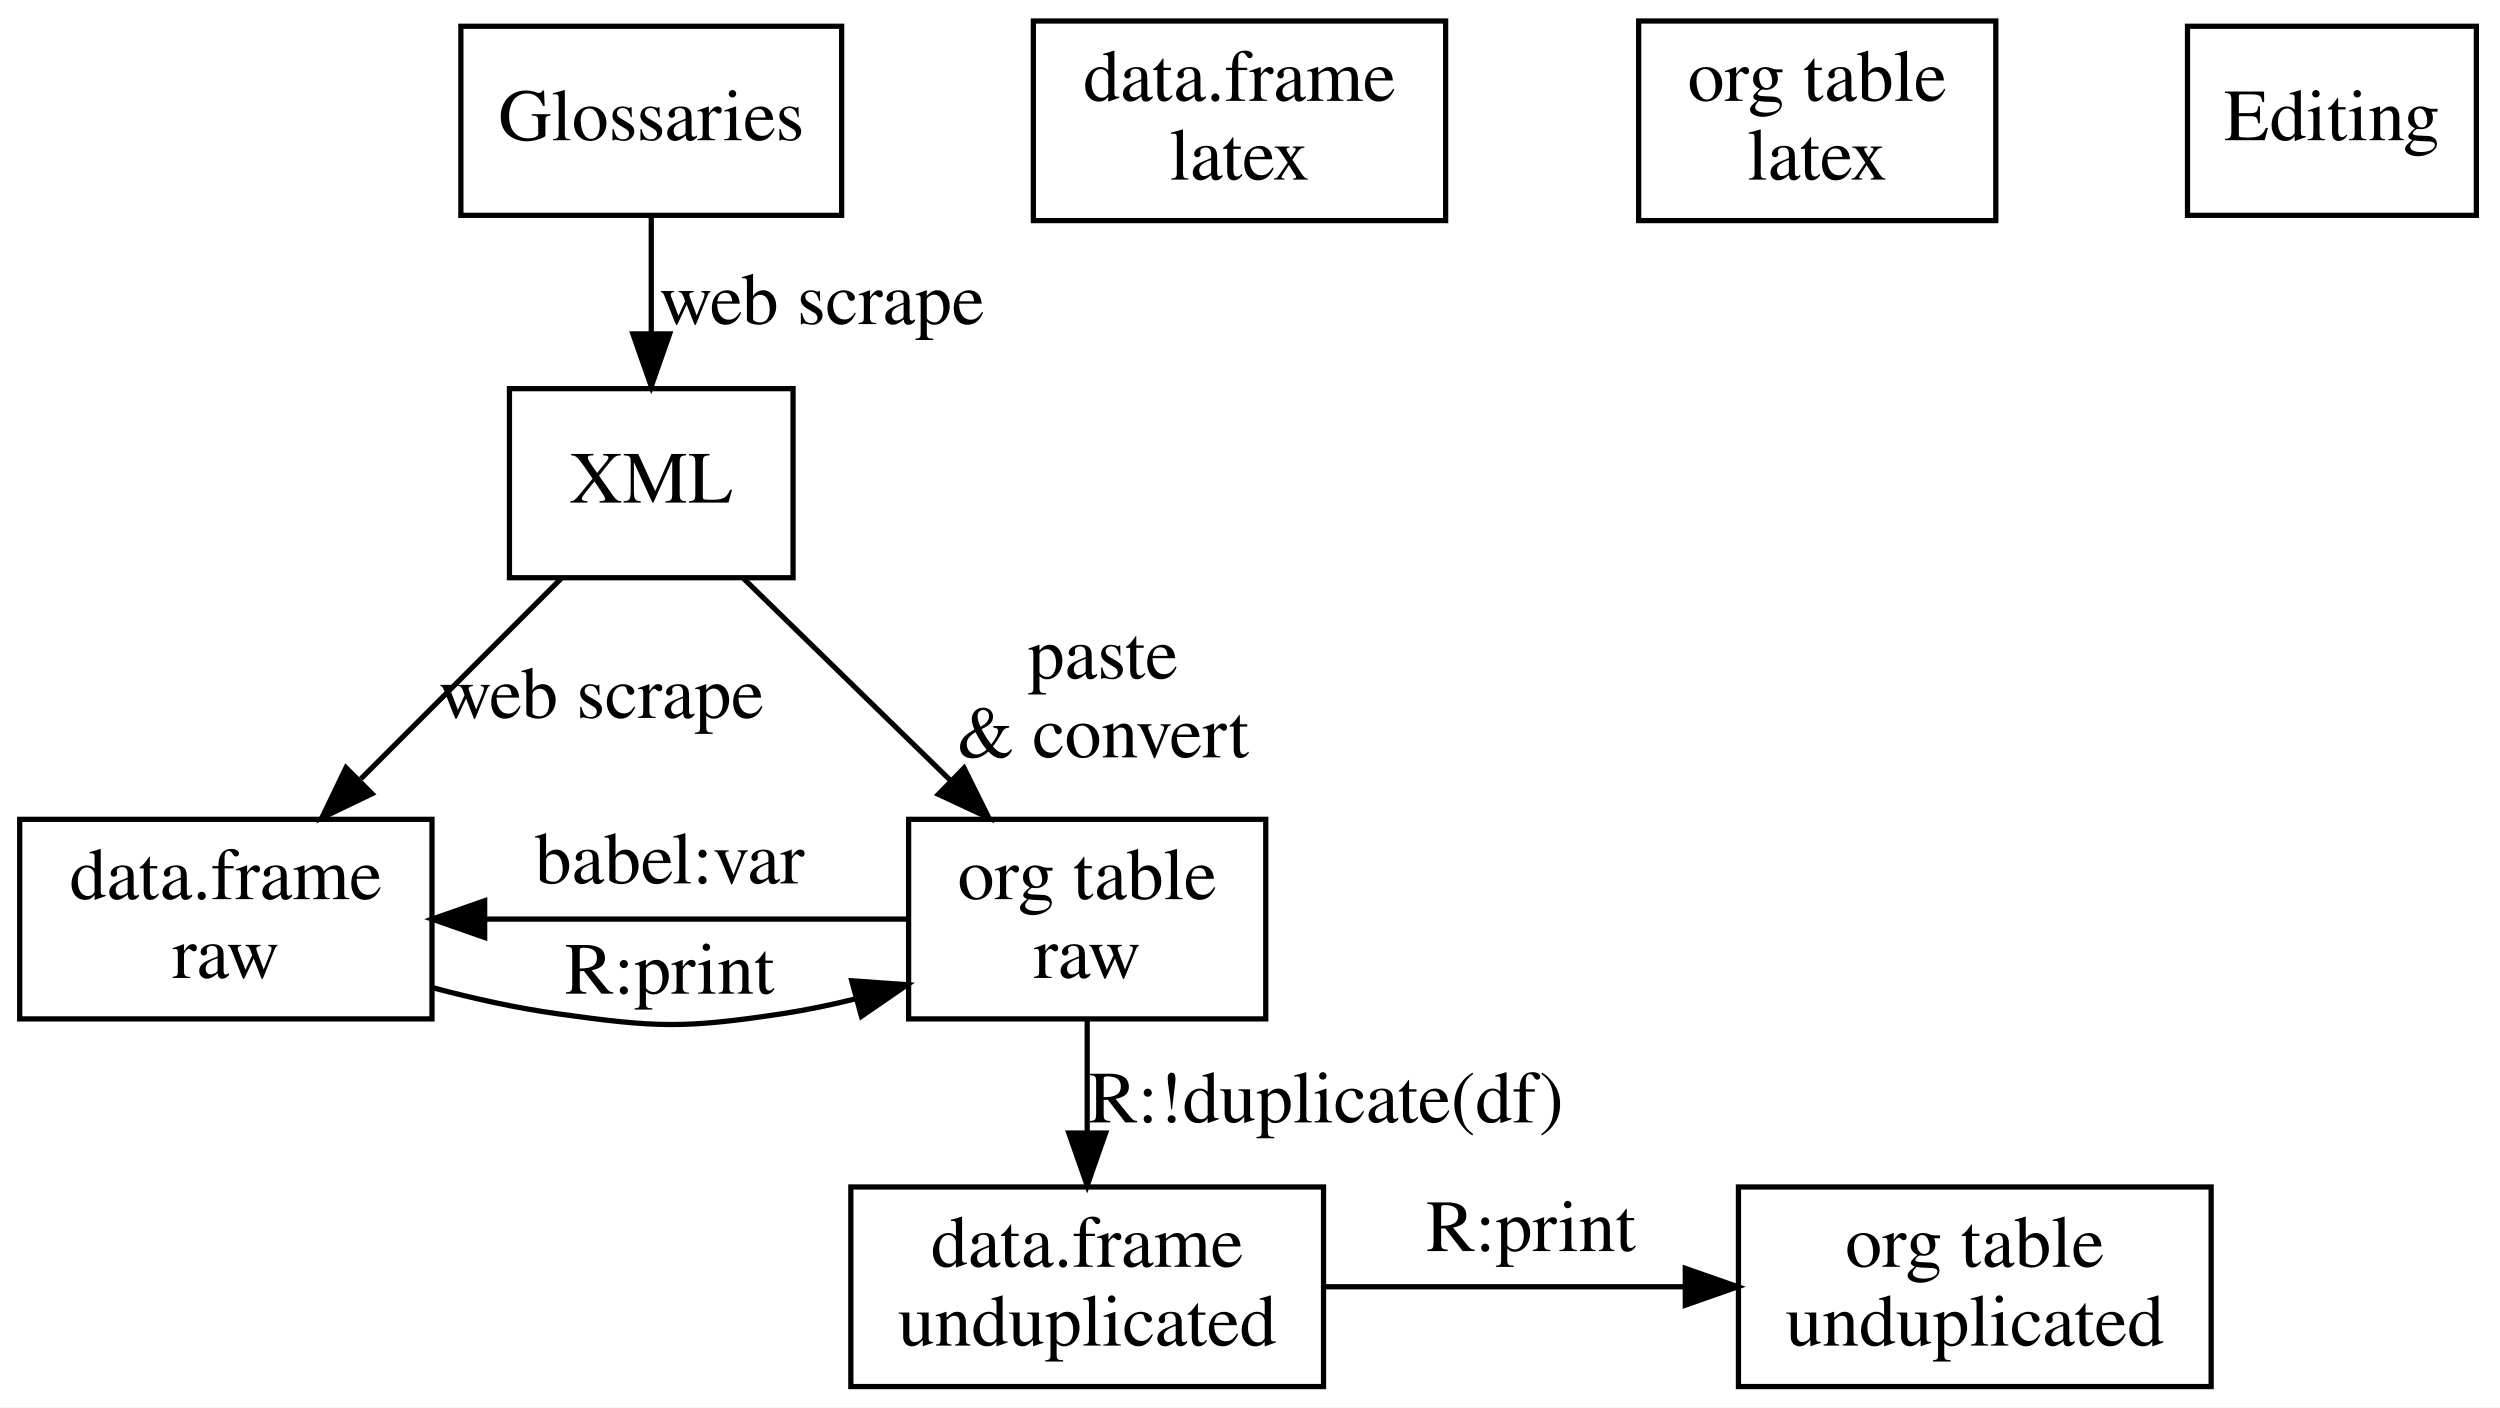
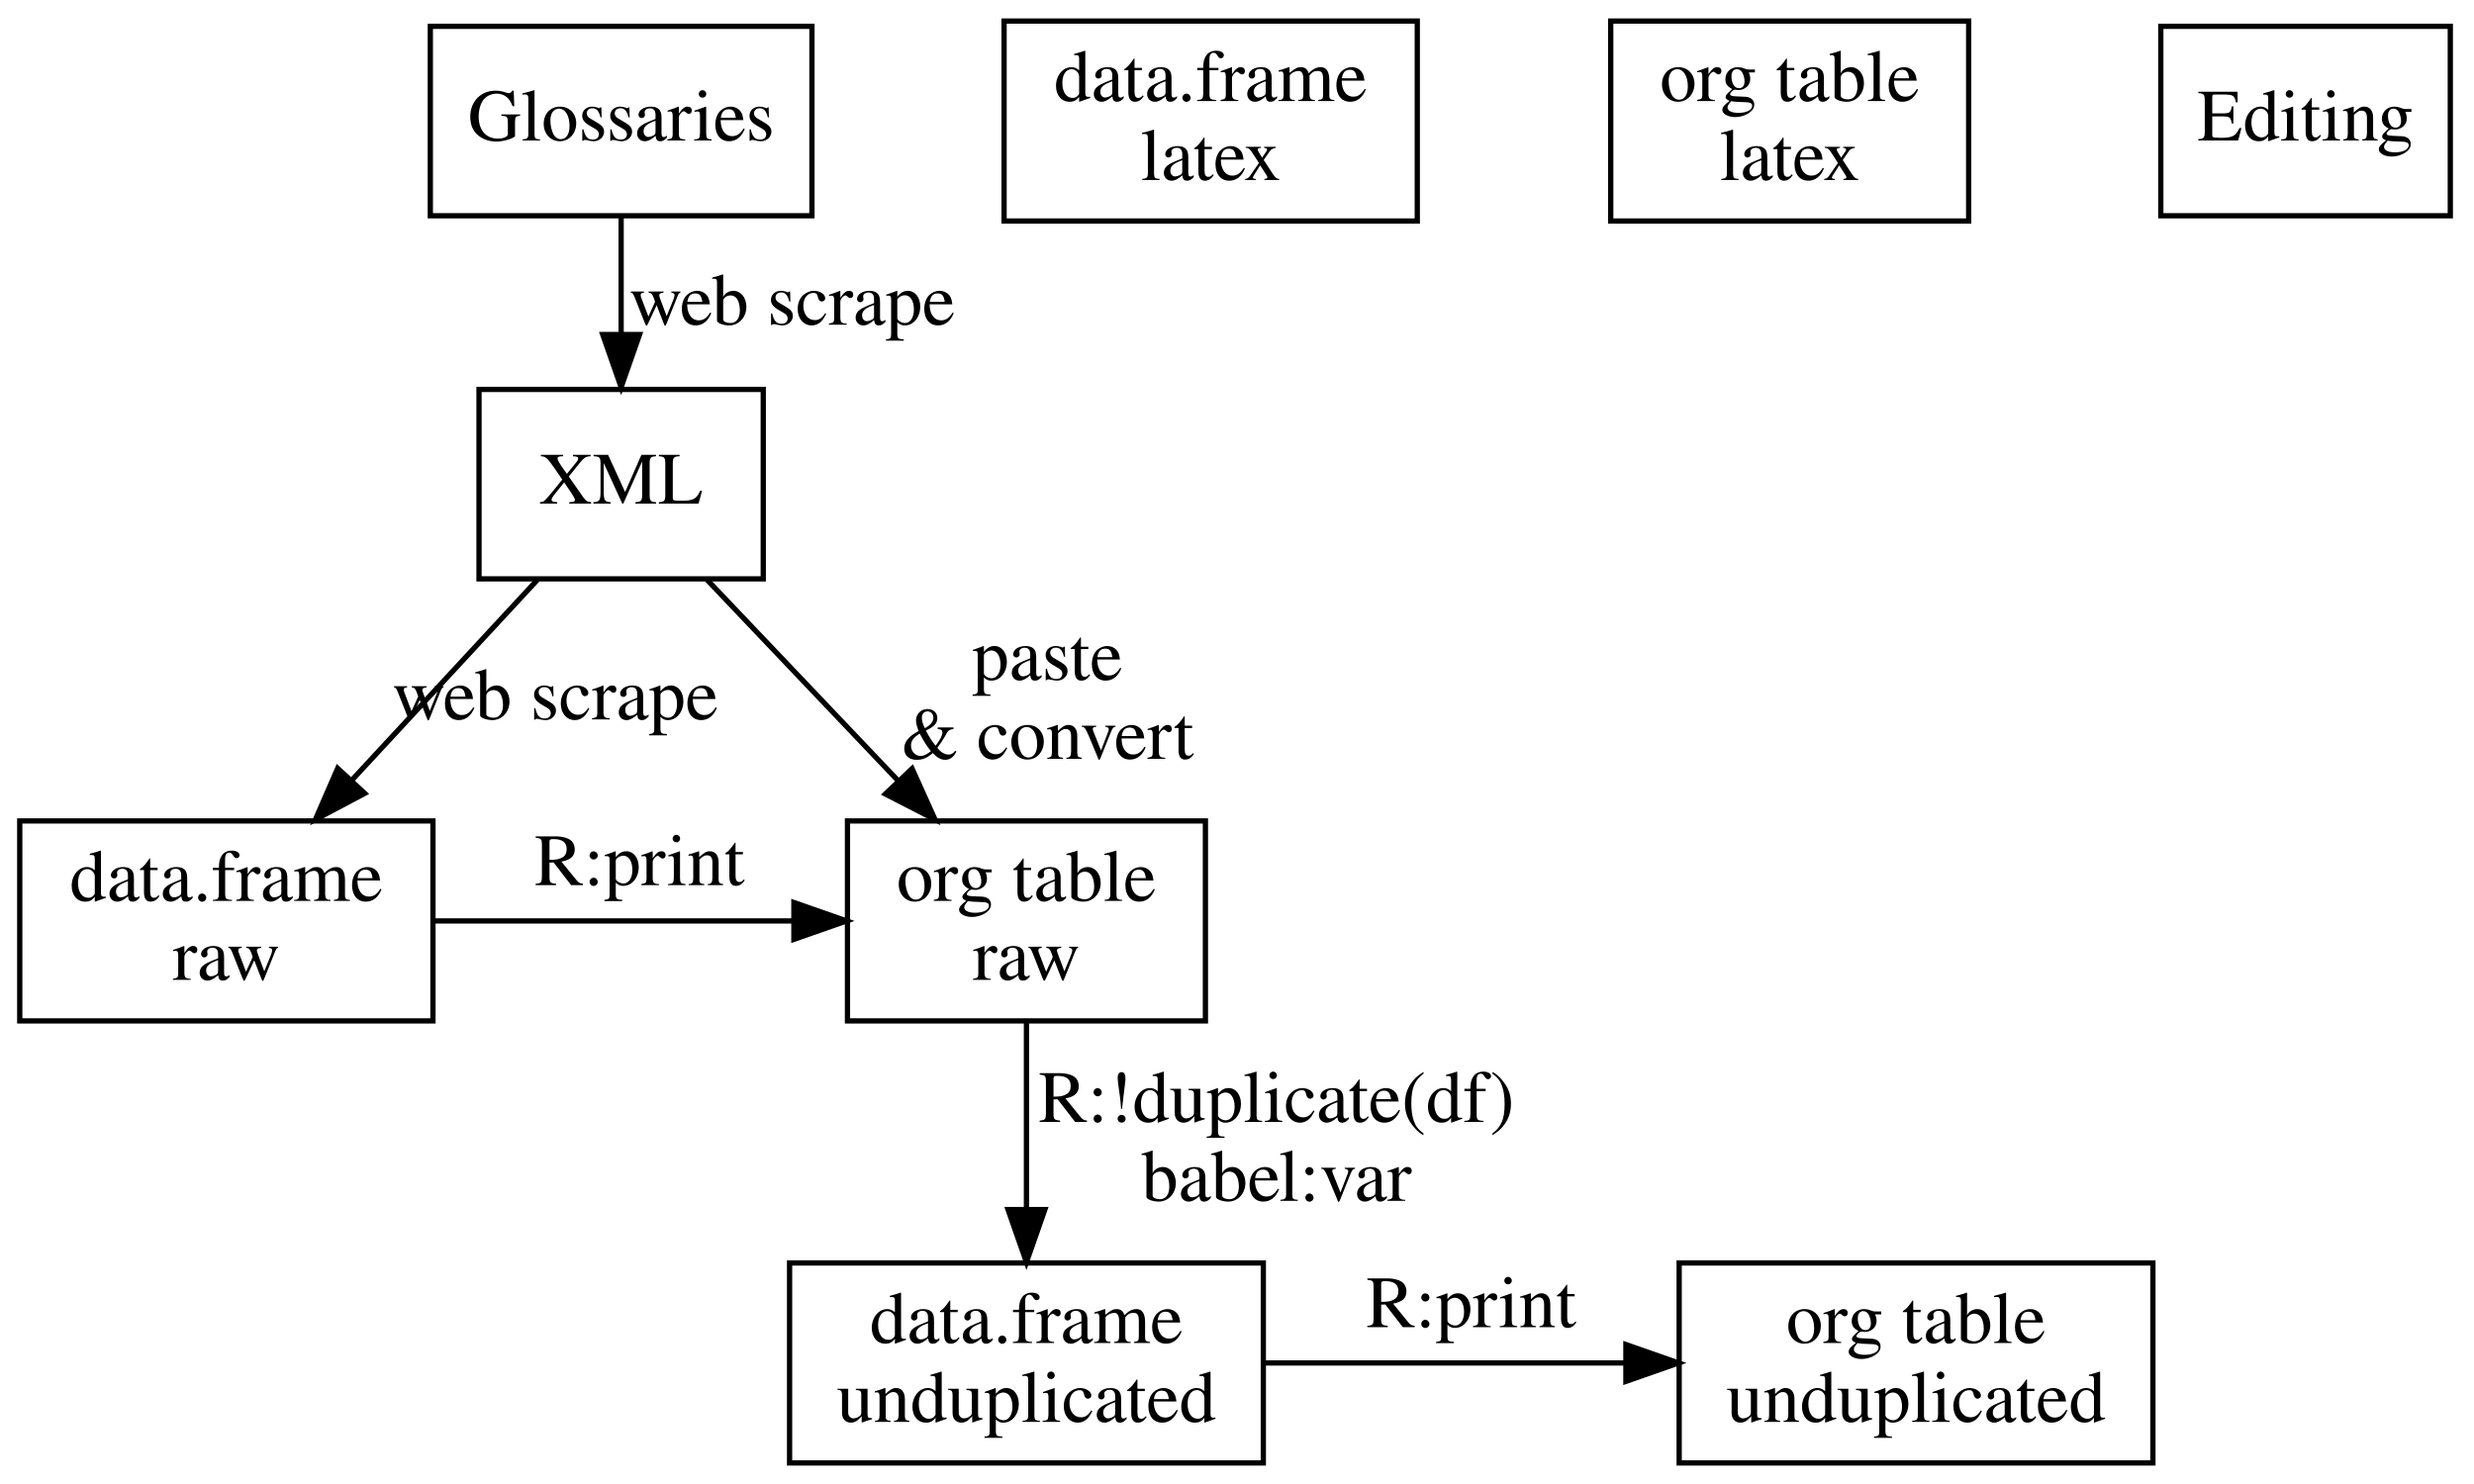
- <svg xmlns="http://www.w3.org/2000/svg" width="476pt" height="268pt" viewBox="0.00 0.00 476.00 268.00">
-   <g id="graph0" class="graph" transform="scale(1 1) rotate(0) translate(4 264)">
-     <polygon fill="white" stroke="none" points="-4,4 -4,-264 472,-264 472,4 -4,4" />
+ <svg xmlns="http://www.w3.org/2000/svg" width="470pt" height="282pt" viewBox="0.00 0.00 470.00 282.00">
+   <g id="graph0" class="graph" transform="scale(1 1) rotate(0) translate(4 278)">
+     <polygon fill="white" stroke="none" points="-4,4 -4,-278 466,-278 466,4 -4,4" />
    <g id="node1" class="node">
-       <polygon fill="none" stroke="black" points="156.25,-259 83.75,-259 83.75,-223 156.25,-223 156.25,-259" />
-       <text text-anchor="middle" x="120" y="-237.3" font-family="Times,serif" font-size="14.00">Glossaries</text>
+       <polygon fill="none" stroke="black" points="150.25,-273 77.75,-273 77.75,-237 150.25,-237 150.25,-273" />
+       <text text-anchor="middle" x="114" y="-251.3" font-family="Times,serif" font-size="14.00">Glossaries</text>
    </g>
    <g id="node2" class="node">
-       <polygon fill="none" stroke="black" points="147,-190 93,-190 93,-154 147,-154 147,-190" />
-       <text text-anchor="middle" x="120" y="-168.3" font-family="Times,serif" font-size="14.00">XML</text>
+       <polygon fill="none" stroke="black" points="141,-204 87,-204 87,-168 141,-168 141,-204" />
+       <text text-anchor="middle" x="114" y="-182.3" font-family="Times,serif" font-size="14.00">XML</text>
    </g>
    <g id="edge1" class="edge">
-       <path fill="none" stroke="black" d="M120,-222.746C120,-215.999 120,-208.093 120,-200.594" />
-       <polygon fill="black" stroke="black" points="123.5,-200.429 120,-190.429 116.5,-200.429 123.5,-200.429" />
-       <text text-anchor="middle" x="152.5" y="-202.3" font-family="Times,serif" font-size="14.00"> web scrape</text>
+       <path fill="none" stroke="black" d="M114,-236.746C114,-229.999 114,-222.093 114,-214.594" />
+       <polygon fill="black" stroke="black" points="117.5,-214.429 114,-204.429 110.5,-214.429 117.5,-214.429" />
+       <text text-anchor="middle" x="146.5" y="-216.3" font-family="Times,serif" font-size="14.00"> web scrape</text>
    </g>
    <g id="node3" class="node">
-       <polygon fill="none" stroke="black" points="78.25,-108 -0.25,-108 -0.25,-70 78.25,-70 78.25,-108" />
-       <text text-anchor="middle" x="39" y="-92.8" font-family="Times,serif" font-size="14.00">data.frame </text>
-       <text text-anchor="middle" x="39" y="-77.8" font-family="Times,serif" font-size="14.00"> raw</text>
+       <polygon fill="none" stroke="black" points="78.25,-122 -0.25,-122 -0.25,-84 78.25,-84 78.25,-122" />
+       <text text-anchor="middle" x="39" y="-106.8" font-family="Times,serif" font-size="14.00">data.frame </text>
+       <text text-anchor="middle" x="39" y="-91.8" font-family="Times,serif" font-size="14.00"> raw</text>
    </g>
    <g id="edge2" class="edge">
-       <path fill="none" stroke="black" d="M102.822,-153.822C91.746,-142.746 77.141,-128.14 64.697,-115.697" />
-       <polygon fill="black" stroke="black" points="66.825,-112.875 57.279,-108.279 61.875,-117.825 66.825,-112.875" />
-       <text text-anchor="middle" x="110.5" y="-127.3" font-family="Times,serif" font-size="14.00"> web scrape</text>
+       <path fill="none" stroke="black" d="M98.094,-167.822C87.839,-156.746 74.315,-142.14 62.793,-129.697" />
+       <polygon fill="black" stroke="black" points="65.287,-127.239 55.925,-122.279 60.151,-131.995 65.287,-127.239" />
+       <text text-anchor="middle" x="101.5" y="-141.3" font-family="Times,serif" font-size="14.00"> web scrape</text>
    </g>
    <g id="node6" class="node">
-       <polygon fill="none" stroke="black" points="237,-108 169,-108 169,-70 237,-70 237,-108" />
-       <text text-anchor="middle" x="203" y="-92.8" font-family="Times,serif" font-size="14.00">org table </text>
-       <text text-anchor="middle" x="203" y="-77.8" font-family="Times,serif" font-size="14.00"> raw </text>
+       <polygon fill="none" stroke="black" points="225,-122 157,-122 157,-84 225,-84 225,-122" />
+       <text text-anchor="middle" x="191" y="-106.8" font-family="Times,serif" font-size="14.00">org table </text>
+       <text text-anchor="middle" x="191" y="-91.8" font-family="Times,serif" font-size="14.00"> raw </text>
    </g>
    <g id="edge3" class="edge">
-       <path fill="none" stroke="black" d="M137.602,-153.822C149.058,-142.642 164.2,-127.865 177.029,-115.345" />
-       <polygon fill="black" stroke="black" points="179.557,-117.768 184.27,-108.279 174.668,-112.758 179.557,-117.768" />
-       <text text-anchor="middle" x="206" y="-134.8" font-family="Times,serif" font-size="14.00"> paste </text>
-       <text text-anchor="middle" x="206" y="-119.8" font-family="Times,serif" font-size="14.00">&amp; convert</text>
+       <path fill="none" stroke="black" d="M130.33,-167.822C140.858,-156.746 154.743,-142.14 166.572,-129.697" />
+       <polygon fill="black" stroke="black" points="169.271,-131.938 173.624,-122.279 164.197,-127.115 169.271,-131.938" />
+       <text text-anchor="middle" x="195" y="-148.8" font-family="Times,serif" font-size="14.00"> paste </text>
+       <text text-anchor="middle" x="195" y="-133.8" font-family="Times,serif" font-size="14.00">&amp; convert</text>
    </g>
    <g id="edge4" class="edge">
-       <path fill="none" stroke="black" d="M78.294,-75.961C86.067,-73.898 94.227,-72.089 102,-71 120.926,-68.349 126.105,-68.135 145,-71 149.52,-71.685 154.172,-72.655 158.783,-73.793" />
-       <polygon fill="black" stroke="black" points="158.174,-77.254 168.742,-76.507 160.015,-70.5 158.174,-77.254" />
-       <text text-anchor="middle" x="123.5" y="-74.8" font-family="Times,serif" font-size="14.00"> R:print</text>
+       <path fill="none" stroke="black" d="M78.539,-103C99.403,-103 125.071,-103 146.615,-103" />
+       <polygon fill="black" stroke="black" points="146.82,-106.5 156.82,-103 146.82,-99.5 146.82,-106.5" />
+       <text text-anchor="middle" x="117.5" y="-109.8" font-family="Times,serif" font-size="14.00"> R:print</text>
    </g>
    <g id="node4" class="node">
-       <polygon fill="none" stroke="black" points="248,-38 158,-38 158,-0 248,-0 248,-38" />
-       <text text-anchor="middle" x="203" y="-22.8" font-family="Times,serif" font-size="14.00">data.frame </text>
-       <text text-anchor="middle" x="203" y="-7.8" font-family="Times,serif" font-size="14.00"> unduplicated</text>
+       <polygon fill="none" stroke="black" points="236,-38 146,-38 146,-0 236,-0 236,-38" />
+       <text text-anchor="middle" x="191" y="-22.8" font-family="Times,serif" font-size="14.00">data.frame </text>
+       <text text-anchor="middle" x="191" y="-7.8" font-family="Times,serif" font-size="14.00"> unduplicated</text>
    </g>
    <g id="node7" class="node">
-       <polygon fill="none" stroke="black" points="417,-38 327,-38 327,-0 417,-0 417,-38" />
-       <text text-anchor="middle" x="372" y="-22.8" font-family="Times,serif" font-size="14.00">org table </text>
-       <text text-anchor="middle" x="372" y="-7.8" font-family="Times,serif" font-size="14.00"> unduplicated</text>
+       <polygon fill="none" stroke="black" points="405,-38 315,-38 315,-0 405,-0 405,-38" />
+       <text text-anchor="middle" x="360" y="-22.8" font-family="Times,serif" font-size="14.00">org table </text>
+       <text text-anchor="middle" x="360" y="-7.8" font-family="Times,serif" font-size="14.00"> unduplicated</text>
    </g>
-     <g id="edge7" class="edge">
-       <path fill="none" stroke="black" d="M248.289,-19C269.306,-19 294.481,-19 316.619,-19" />
-       <polygon fill="black" stroke="black" points="316.879,-22.5 326.879,-19 316.879,-15.5 316.879,-22.5" />
-       <text text-anchor="middle" x="287.5" y="-25.8" font-family="Times,serif" font-size="14.00"> R:print</text>
+     <g id="edge6" class="edge">
+       <path fill="none" stroke="black" d="M236.289,-19C257.306,-19 282.481,-19 304.619,-19" />
+       <polygon fill="black" stroke="black" points="304.879,-22.5 314.879,-19 304.879,-15.5 304.879,-22.5" />
+       <text text-anchor="middle" x="275.5" y="-25.8" font-family="Times,serif" font-size="14.00"> R:print</text>
    </g>
    <g id="node5" class="node">
-       <polygon fill="none" stroke="black" points="271.25,-260 192.75,-260 192.75,-222 271.25,-222 271.25,-260" />
-       <text text-anchor="middle" x="232" y="-244.8" font-family="Times,serif" font-size="14.00">data.frame </text>
-       <text text-anchor="middle" x="232" y="-229.8" font-family="Times,serif" font-size="14.00"> latex</text>
+       <polygon fill="none" stroke="black" points="265.25,-274 186.75,-274 186.75,-236 265.25,-236 265.25,-274" />
+       <text text-anchor="middle" x="226" y="-258.8" font-family="Times,serif" font-size="14.00">data.frame </text>
+       <text text-anchor="middle" x="226" y="-243.8" font-family="Times,serif" font-size="14.00"> latex</text>
    </g>
    <g id="edge5" class="edge">
-       <path fill="none" stroke="black" d="M168.763,-89C145.468,-89 114.277,-89 88.314,-89" />
-       <polygon fill="black" stroke="black" points="88.282,-85.5 78.282,-89 88.282,-92.5 88.282,-85.5" />
-       <text text-anchor="middle" x="123.5" y="-95.8" font-family="Times,serif" font-size="14.00"> babel:var</text>
-     </g>
-     <g id="edge6" class="edge">
-       <path fill="none" stroke="black" d="M203,-69.777C203,-63.222 203,-55.662 203,-48.444" />
-       <polygon fill="black" stroke="black" points="206.5,-48.273 203,-38.273 199.5,-48.273 206.5,-48.273" />
-       <text text-anchor="middle" x="248.5" y="-50.3" font-family="Times,serif" font-size="14.00"> R:!duplicate(df)</text>
+       <path fill="none" stroke="black" d="M191,-83.802C191,-73.398 191,-60.121 191,-48.377" />
+       <polygon fill="black" stroke="black" points="194.5,-48.148 191,-38.148 187.5,-48.148 194.5,-48.148" />
+       <text text-anchor="middle" x="238.5" y="-64.8" font-family="Times,serif" font-size="14.00"> R:!duplicate(df) </text>
+       <text text-anchor="middle" x="238.5" y="-49.8" font-family="Times,serif" font-size="14.00">  babel:var</text>
    </g>
    <g id="node8" class="node">
-       <polygon fill="none" stroke="black" points="376,-260 308,-260 308,-222 376,-222 376,-260" />
-       <text text-anchor="middle" x="342" y="-244.8" font-family="Times,serif" font-size="14.00">org table </text>
-       <text text-anchor="middle" x="342" y="-229.8" font-family="Times,serif" font-size="14.00"> latex</text>
+       <polygon fill="none" stroke="black" points="370,-274 302,-274 302,-236 370,-236 370,-274" />
+       <text text-anchor="middle" x="336" y="-258.8" font-family="Times,serif" font-size="14.00">org table </text>
+       <text text-anchor="middle" x="336" y="-243.8" font-family="Times,serif" font-size="14.00"> latex</text>
    </g>
    <g id="node9" class="node">
-       <polygon fill="none" stroke="black" points="467.5,-259 412.5,-259 412.5,-223 467.5,-223 467.5,-259" />
-       <text text-anchor="middle" x="440" y="-237.3" font-family="Times,serif" font-size="14.00">Editing</text>
+       <polygon fill="none" stroke="black" points="461.5,-273 406.5,-273 406.5,-237 461.5,-237 461.5,-273" />
+       <text text-anchor="middle" x="434" y="-251.3" font-family="Times,serif" font-size="14.00">Editing</text>
    </g>
  </g>
</svg>
